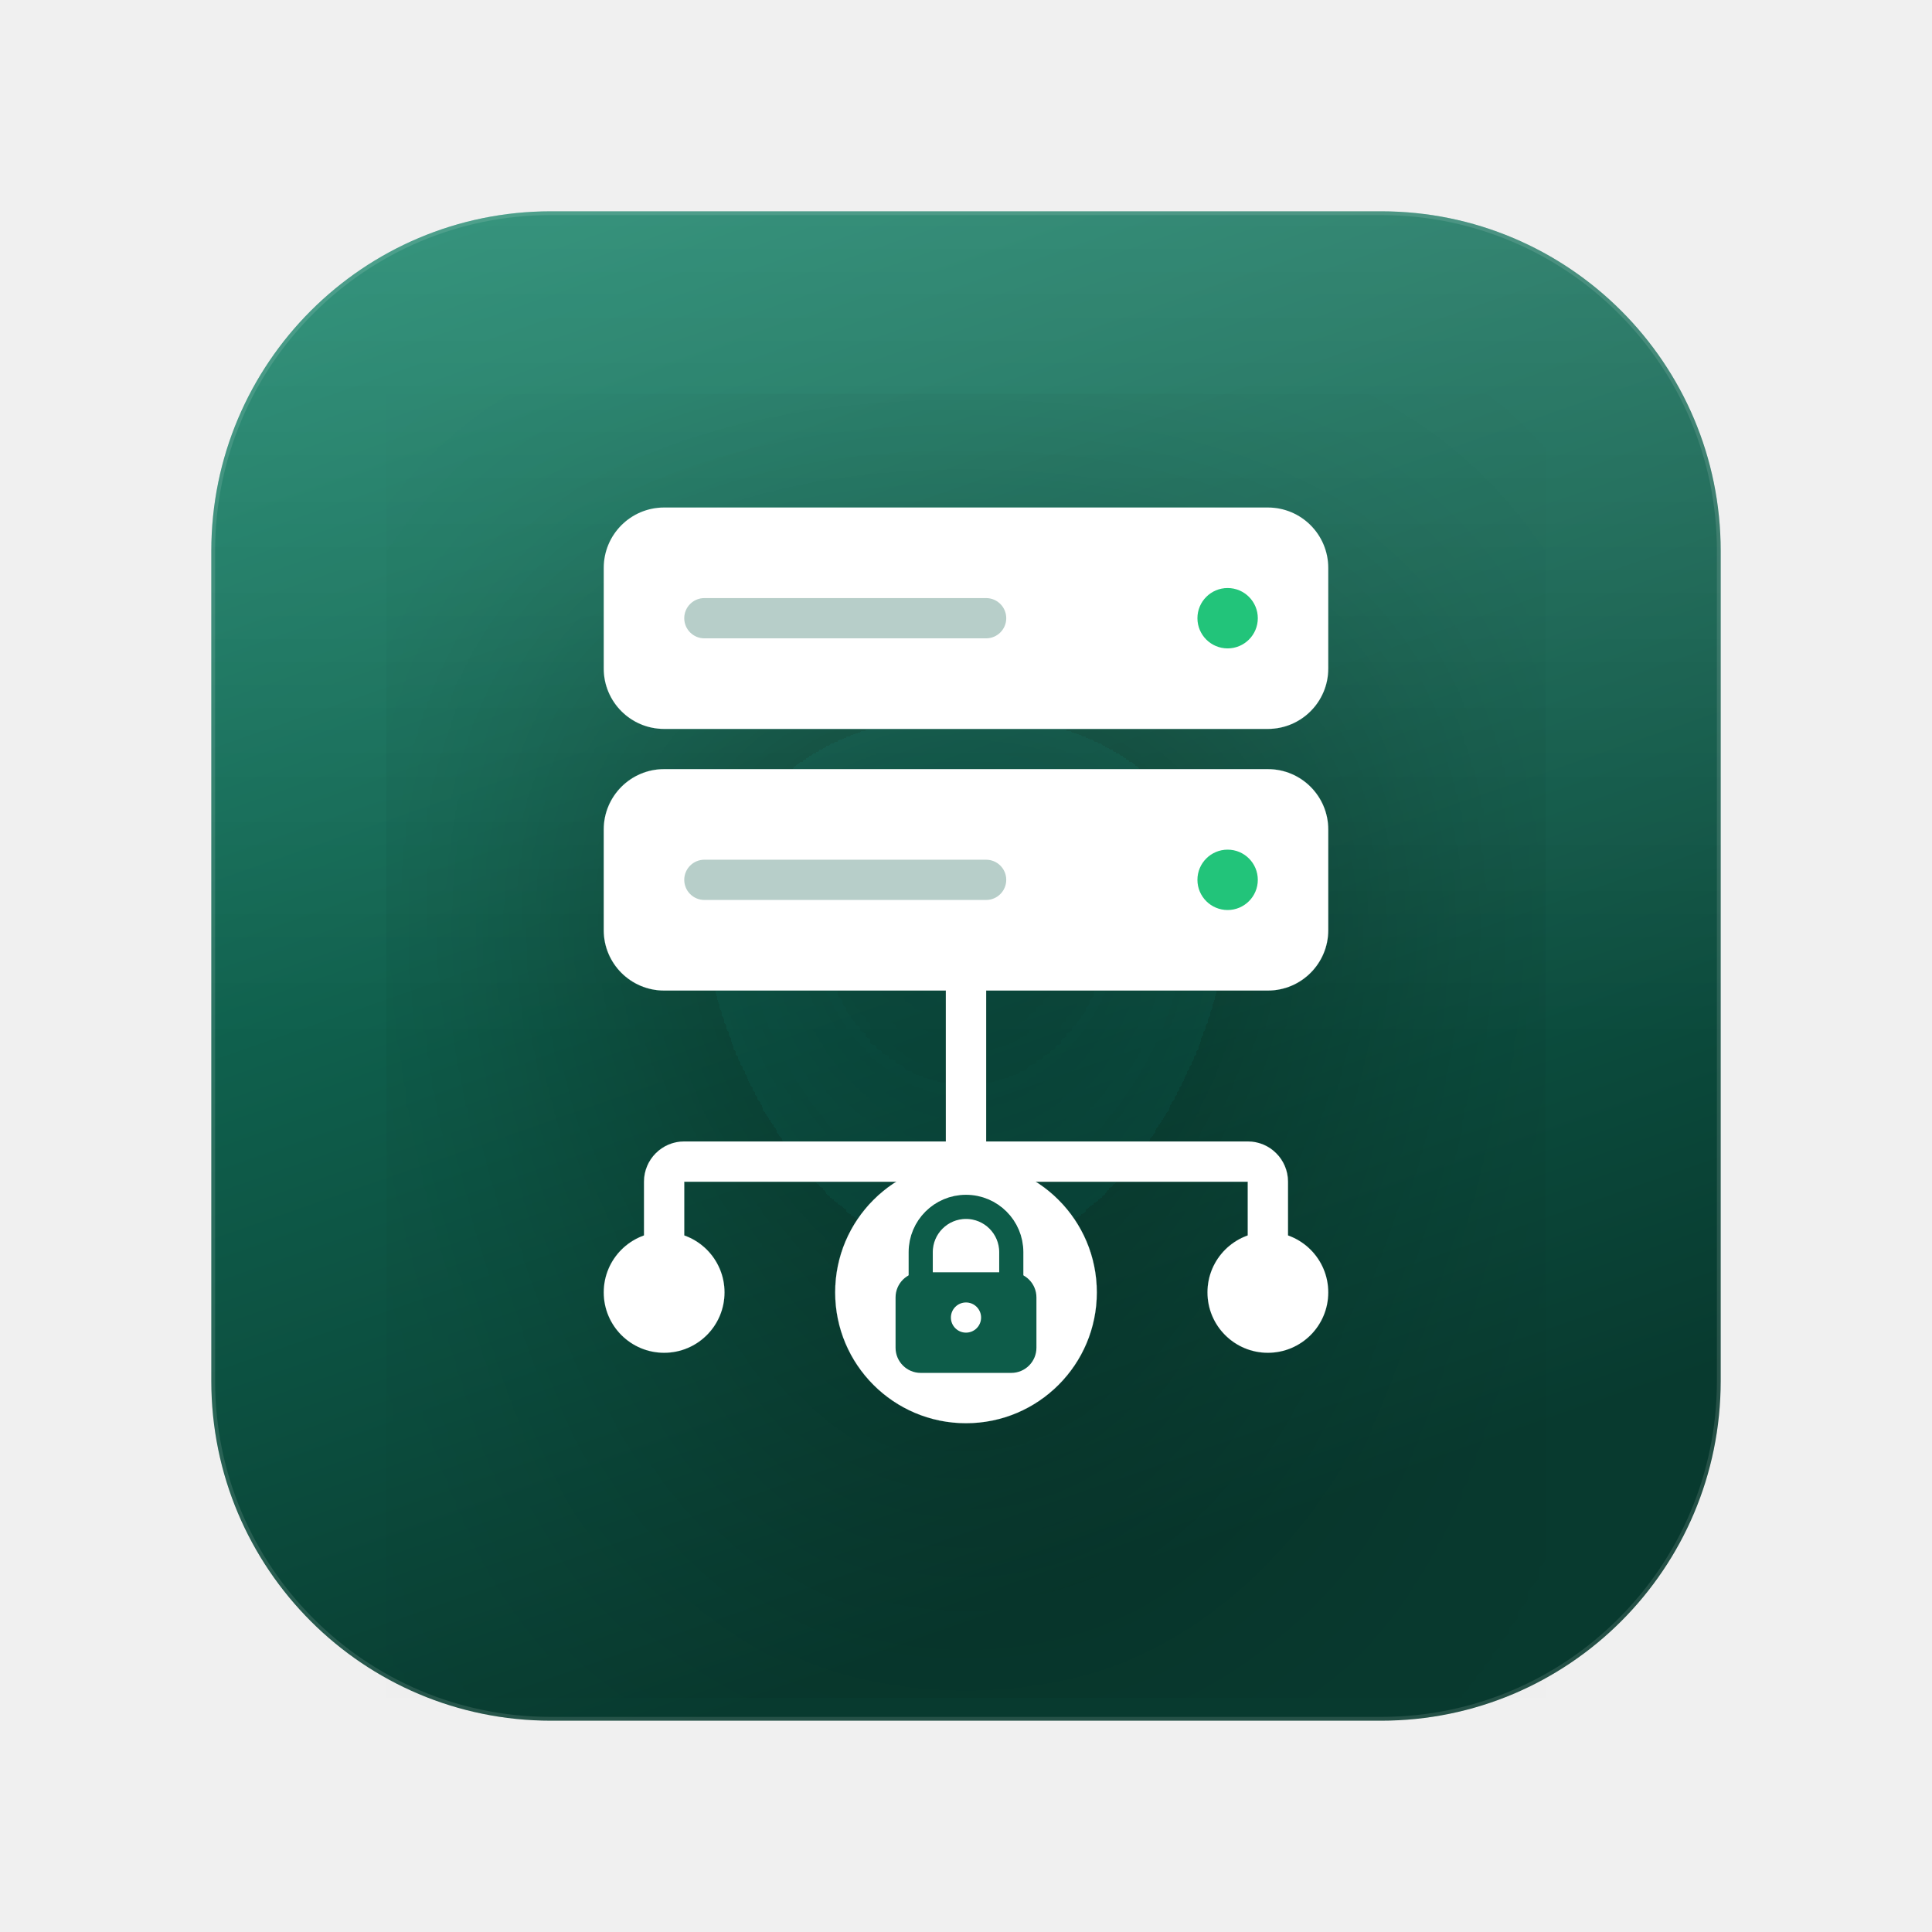
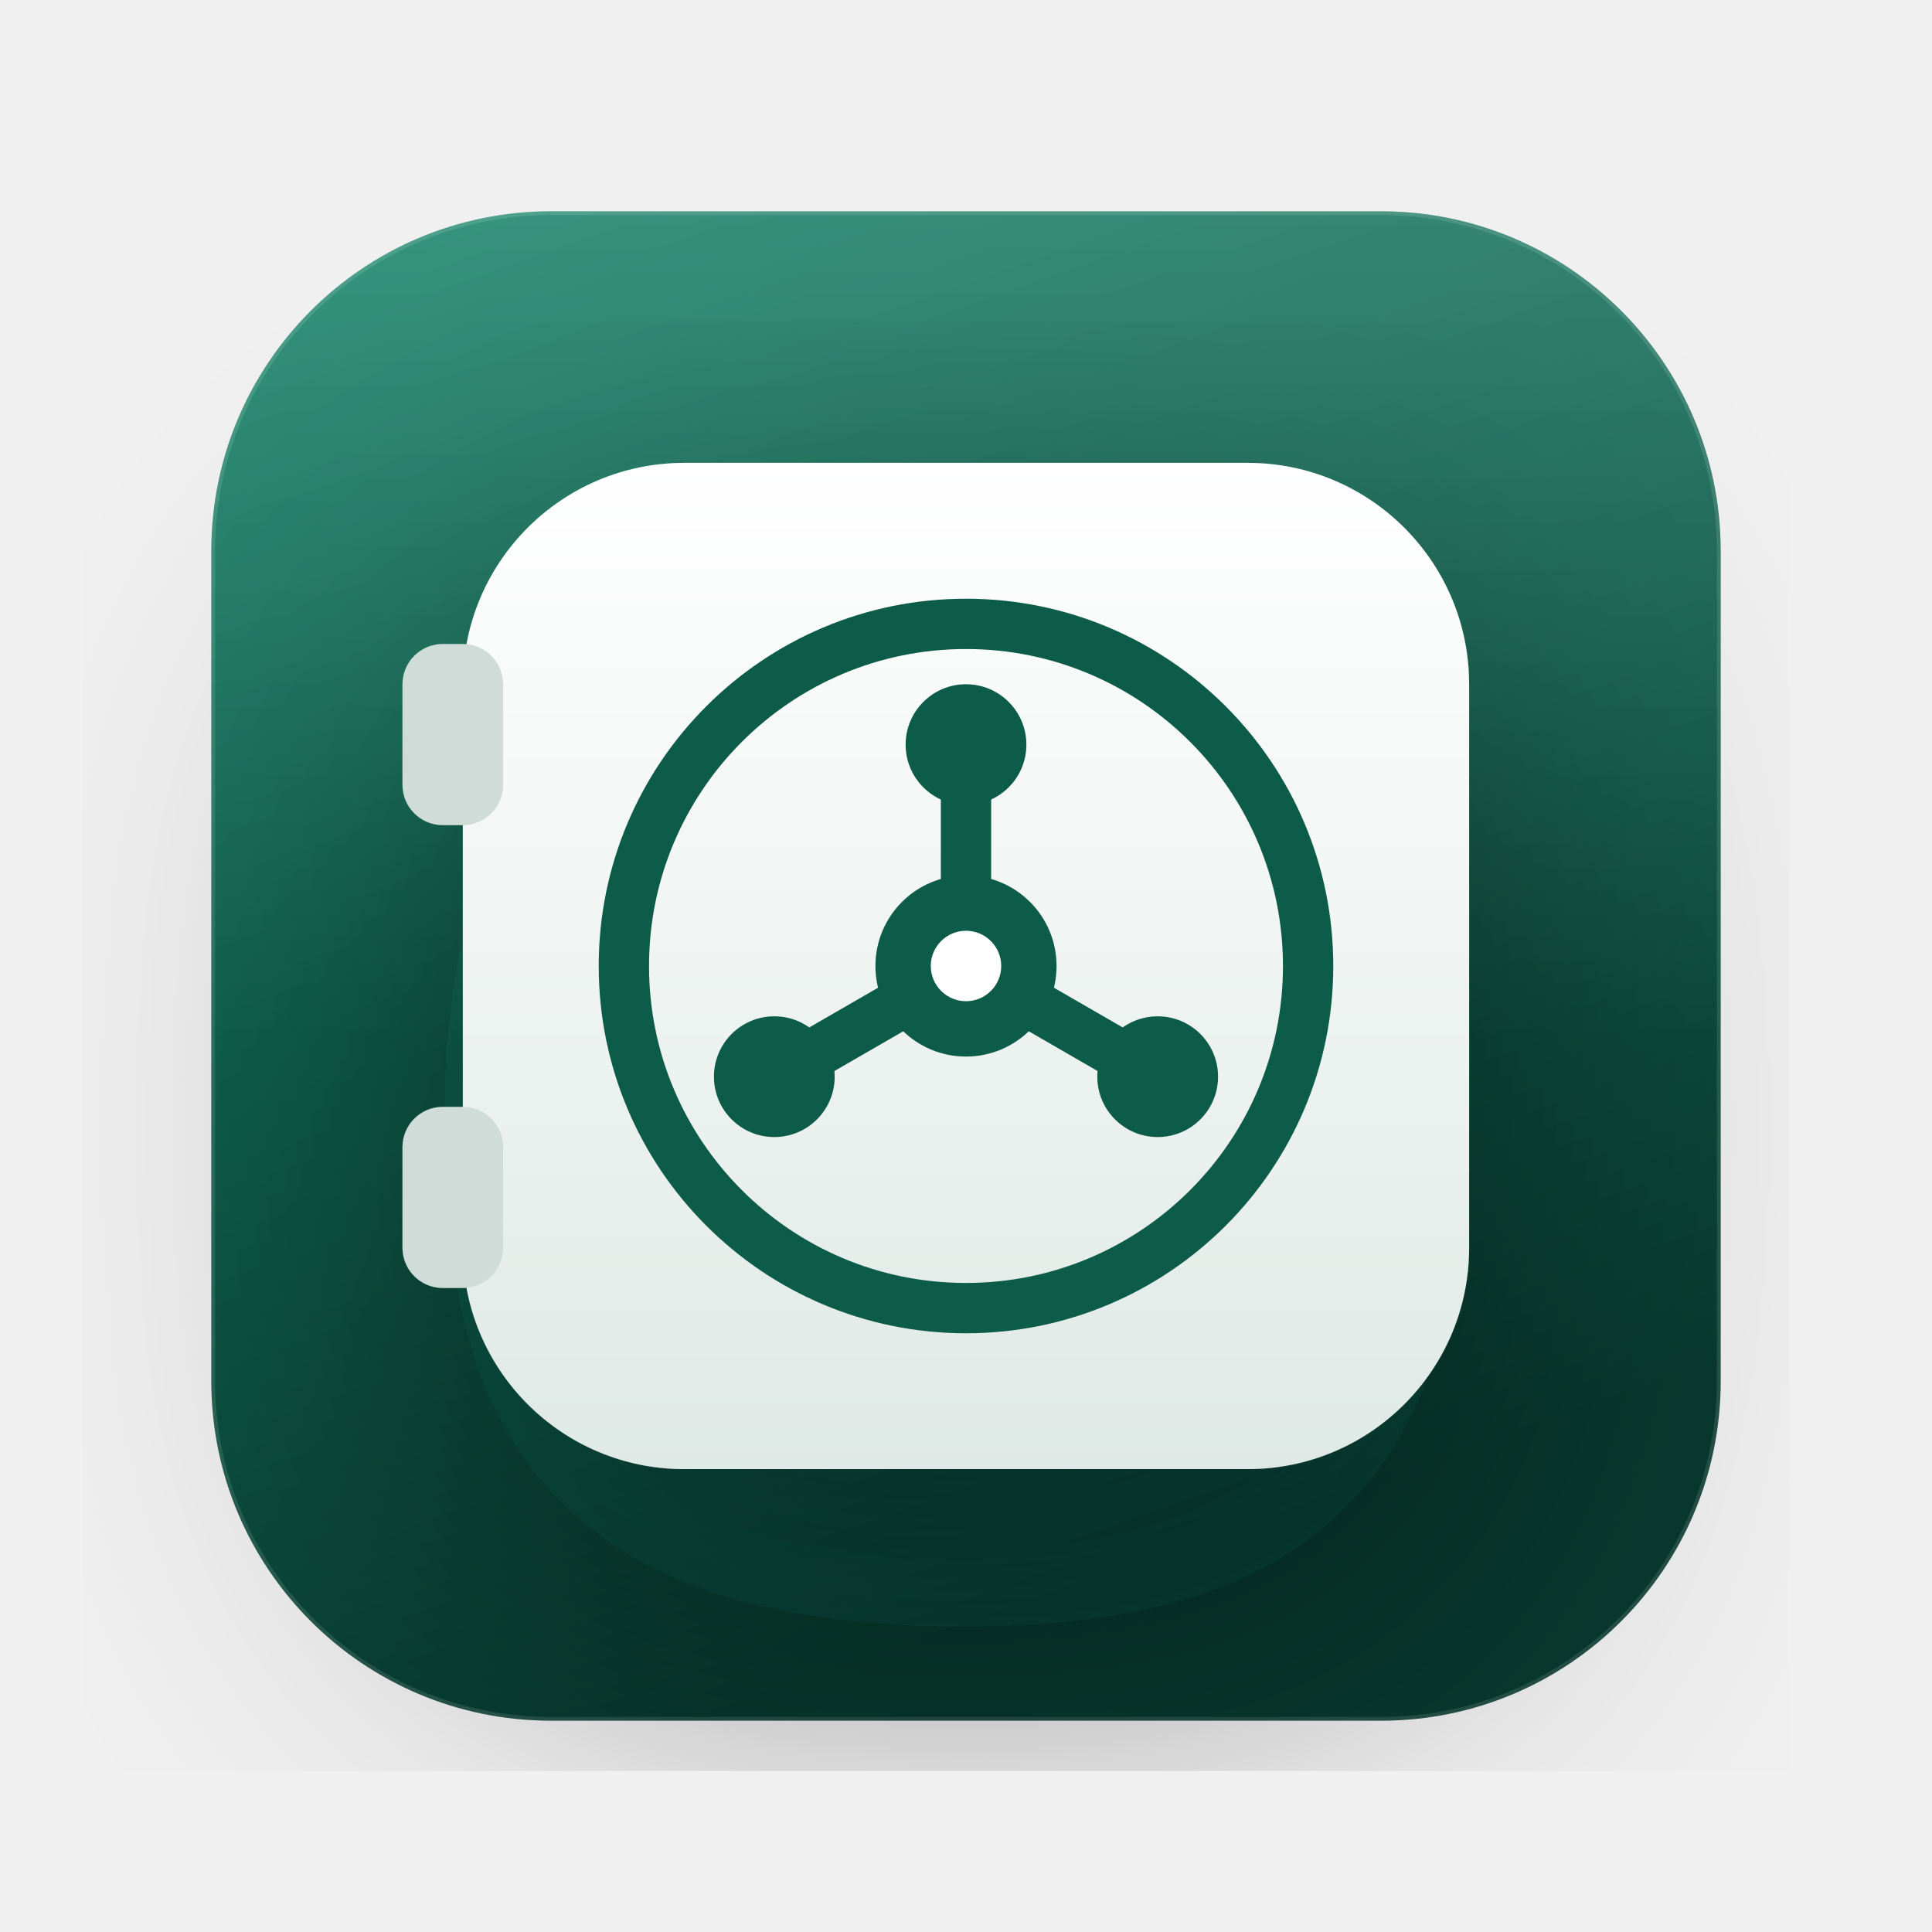
<svg xmlns="http://www.w3.org/2000/svg" width="1024" height="1024" viewBox="0 0 1024 1024">
  <defs>
    <linearGradient id="bg" x1="0" y1="0" x2="0.35" y2="1">
      <stop offset="0" stop-color="#16856a" />
      <stop offset="1" stop-color="#083a2f" />
    </linearGradient>
    <linearGradient id="sheen" x1="0" y1="0" x2="0" y2="1">
-       <stop offset="0" stop-color="#ffffff" stop-opacity="0.14" />
-       <stop offset="0.55" stop-color="#ffffff" stop-opacity="0" />
+       <stop offset="0" stop-color="#fff" stop-opacity="0.14" />
+       <stop offset="0.55" stop-color="#fff" stop-opacity="0" />
    </linearGradient>
-     <filter id="shadow" x="-30%" y="-30%" width="160%" height="160%">
+     <linearGradient id="plate" x1="0" y1="0" x2="0" y2="1">
+       <stop offset="0" stop-color="#ffffff" />
+       <stop offset="1" stop-color="#dfe9e5" />
+     </linearGradient>
+     <filter id="sh" x="-30%" y="-30%" width="160%" height="160%">
      <feDropShadow dx="0" dy="16" stdDeviation="20" flood-color="#021a14" flood-opacity="0.45" />
    </filter>
  </defs>
  <rect x="112" y="112" width="800" height="800" rx="180" fill="url(#bg)" />
  <rect x="112" y="112" width="800" height="800" rx="180" fill="url(#sheen)" />
-   <rect x="113" y="113" width="798" height="798" rx="179" fill="none" stroke="#ffffff" stroke-opacity="0.12" stroke-width="2" />
-   <g filter="url(#shadow)" transform="translate(192 173) scale(5.3333)" fill="none">
-     <rect x="24" y="18" width="72" height="22" rx="6" fill="#ffffff" />
-     <rect x="32" y="27" width="32" height="4" rx="2" fill="#0e5c49" opacity="0.3" />
-     <circle cx="86" cy="29" r="3" fill="#22c47a" />
-     <rect x="24" y="44" width="72" height="22" rx="6" fill="#ffffff" />
-     <rect x="32" y="53" width="32" height="4" rx="2" fill="#0e5c49" opacity="0.3" />
-     <circle cx="86" cy="55" r="3" fill="#22c47a" />
-     <path d="M60 66v17M30 92v-7a2 2 0 0 1 2-2h56a2 2 0 0 1 2 2v7" stroke="#ffffff" stroke-width="4" stroke-linecap="round" stroke-linejoin="round" />
-     <circle cx="30" cy="96" r="6" fill="#ffffff" />
-     <circle cx="90" cy="96" r="6" fill="#ffffff" />
-     <circle cx="60" cy="96" r="13" fill="#ffffff" />
-     <path d="M55.5 95v-3a4.5 4.5 0 0 1 9 0v3" stroke="#0e5c49" stroke-width="2.4" stroke-linecap="round" />
-     <rect x="53" y="94" width="14" height="10" rx="2.5" fill="#0e5c49" />
-     <circle cx="60" cy="98.5" r="1.5" fill="#ffffff" />
+   <rect x="113" y="113" width="798" height="798" rx="179" fill="none" stroke="#fff" stroke-opacity="0.12" stroke-width="2" />
+   <g filter="url(#sh)" transform="translate(192 192) scale(5.3333)">
+     <rect x="10" y="10" width="100" height="100" rx="22" fill="url(#plate)" />
+     <rect x="4" y="28" width="10" height="18" rx="4" fill="#cfdcd7" />
+     <rect x="4" y="74" width="10" height="18" rx="4" fill="#cfdcd7" />
+     <circle cx="60" cy="60" r="34" fill="none" stroke="#0e5c49" stroke-width="5" />
+     <path d="M60 60L60.00 38.00M60 60L79.05 71.00M60 60L40.95 71.00" stroke="#0e5c49" stroke-width="5" stroke-linecap="round" />
+     <circle cx="60.00" cy="38.00" r="6" fill="#0e5c49" />
+     <circle cx="79.05" cy="71.00" r="6" fill="#0e5c49" />
+     <circle cx="40.95" cy="71.00" r="6" fill="#0e5c49" />
+     <circle cx="60" cy="60" r="9" fill="#0e5c49" />
+     <circle cx="60" cy="60" r="3.5" fill="#fff" />
  </g>
</svg>
